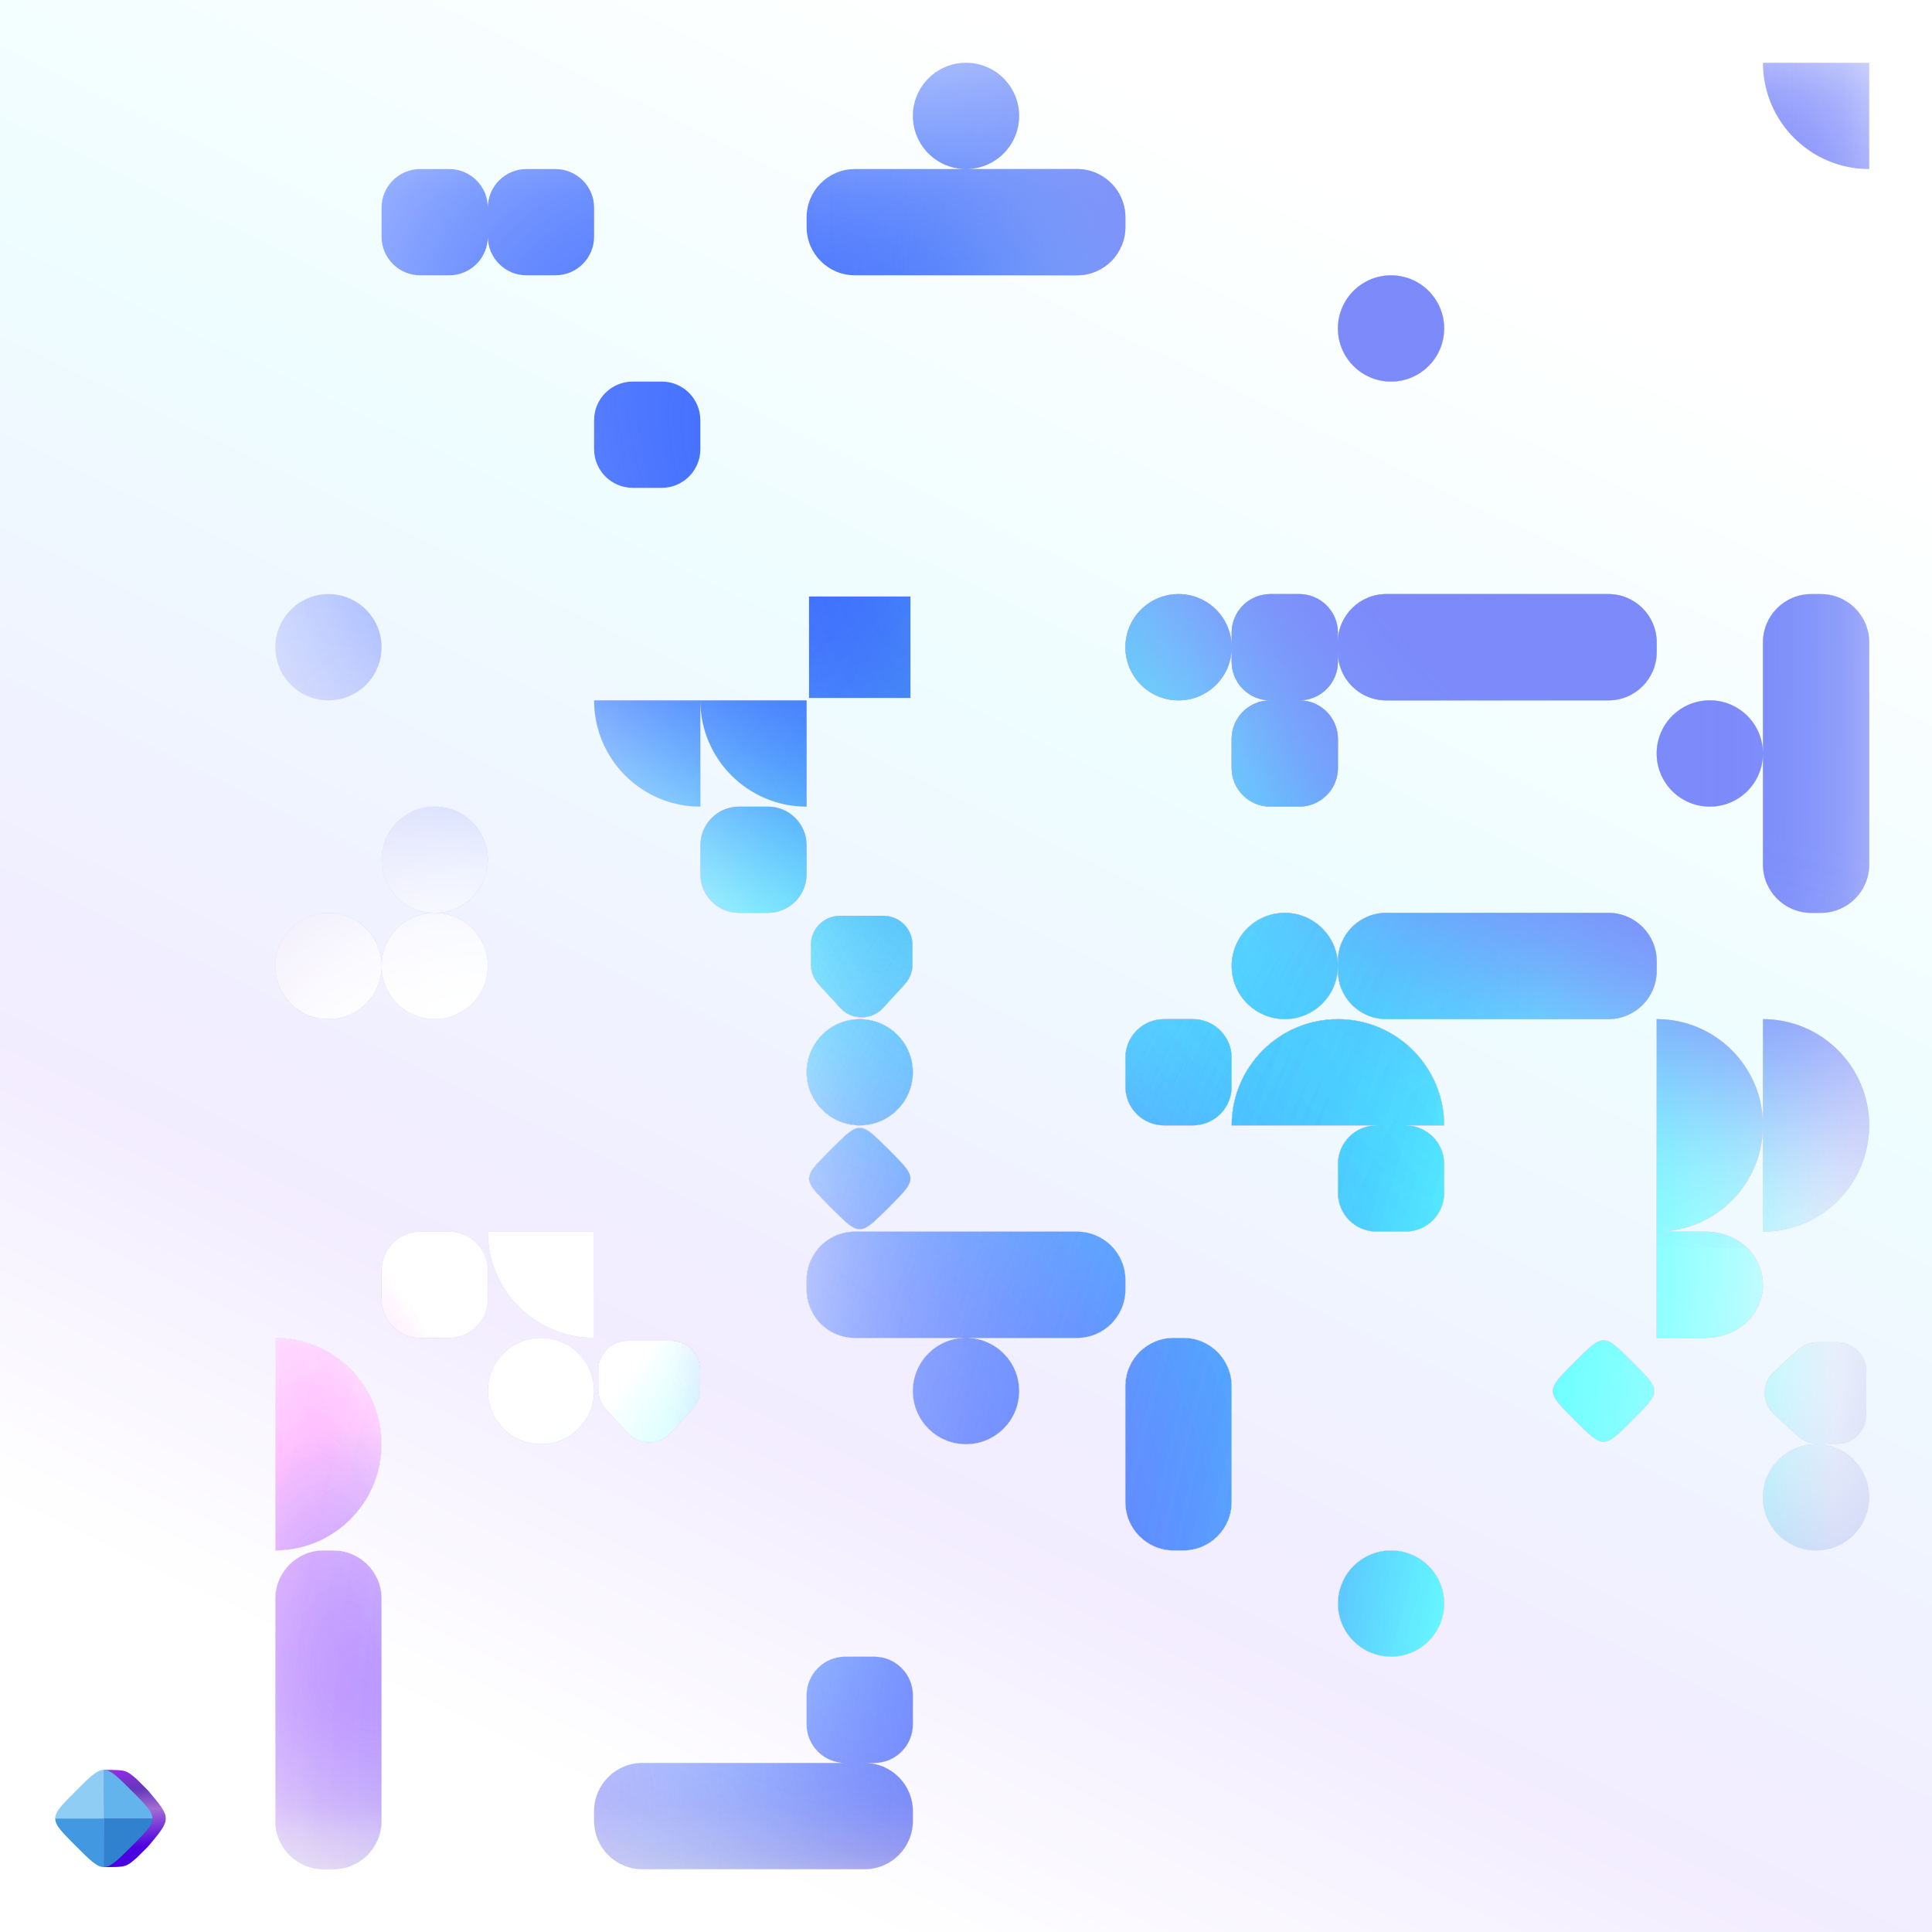
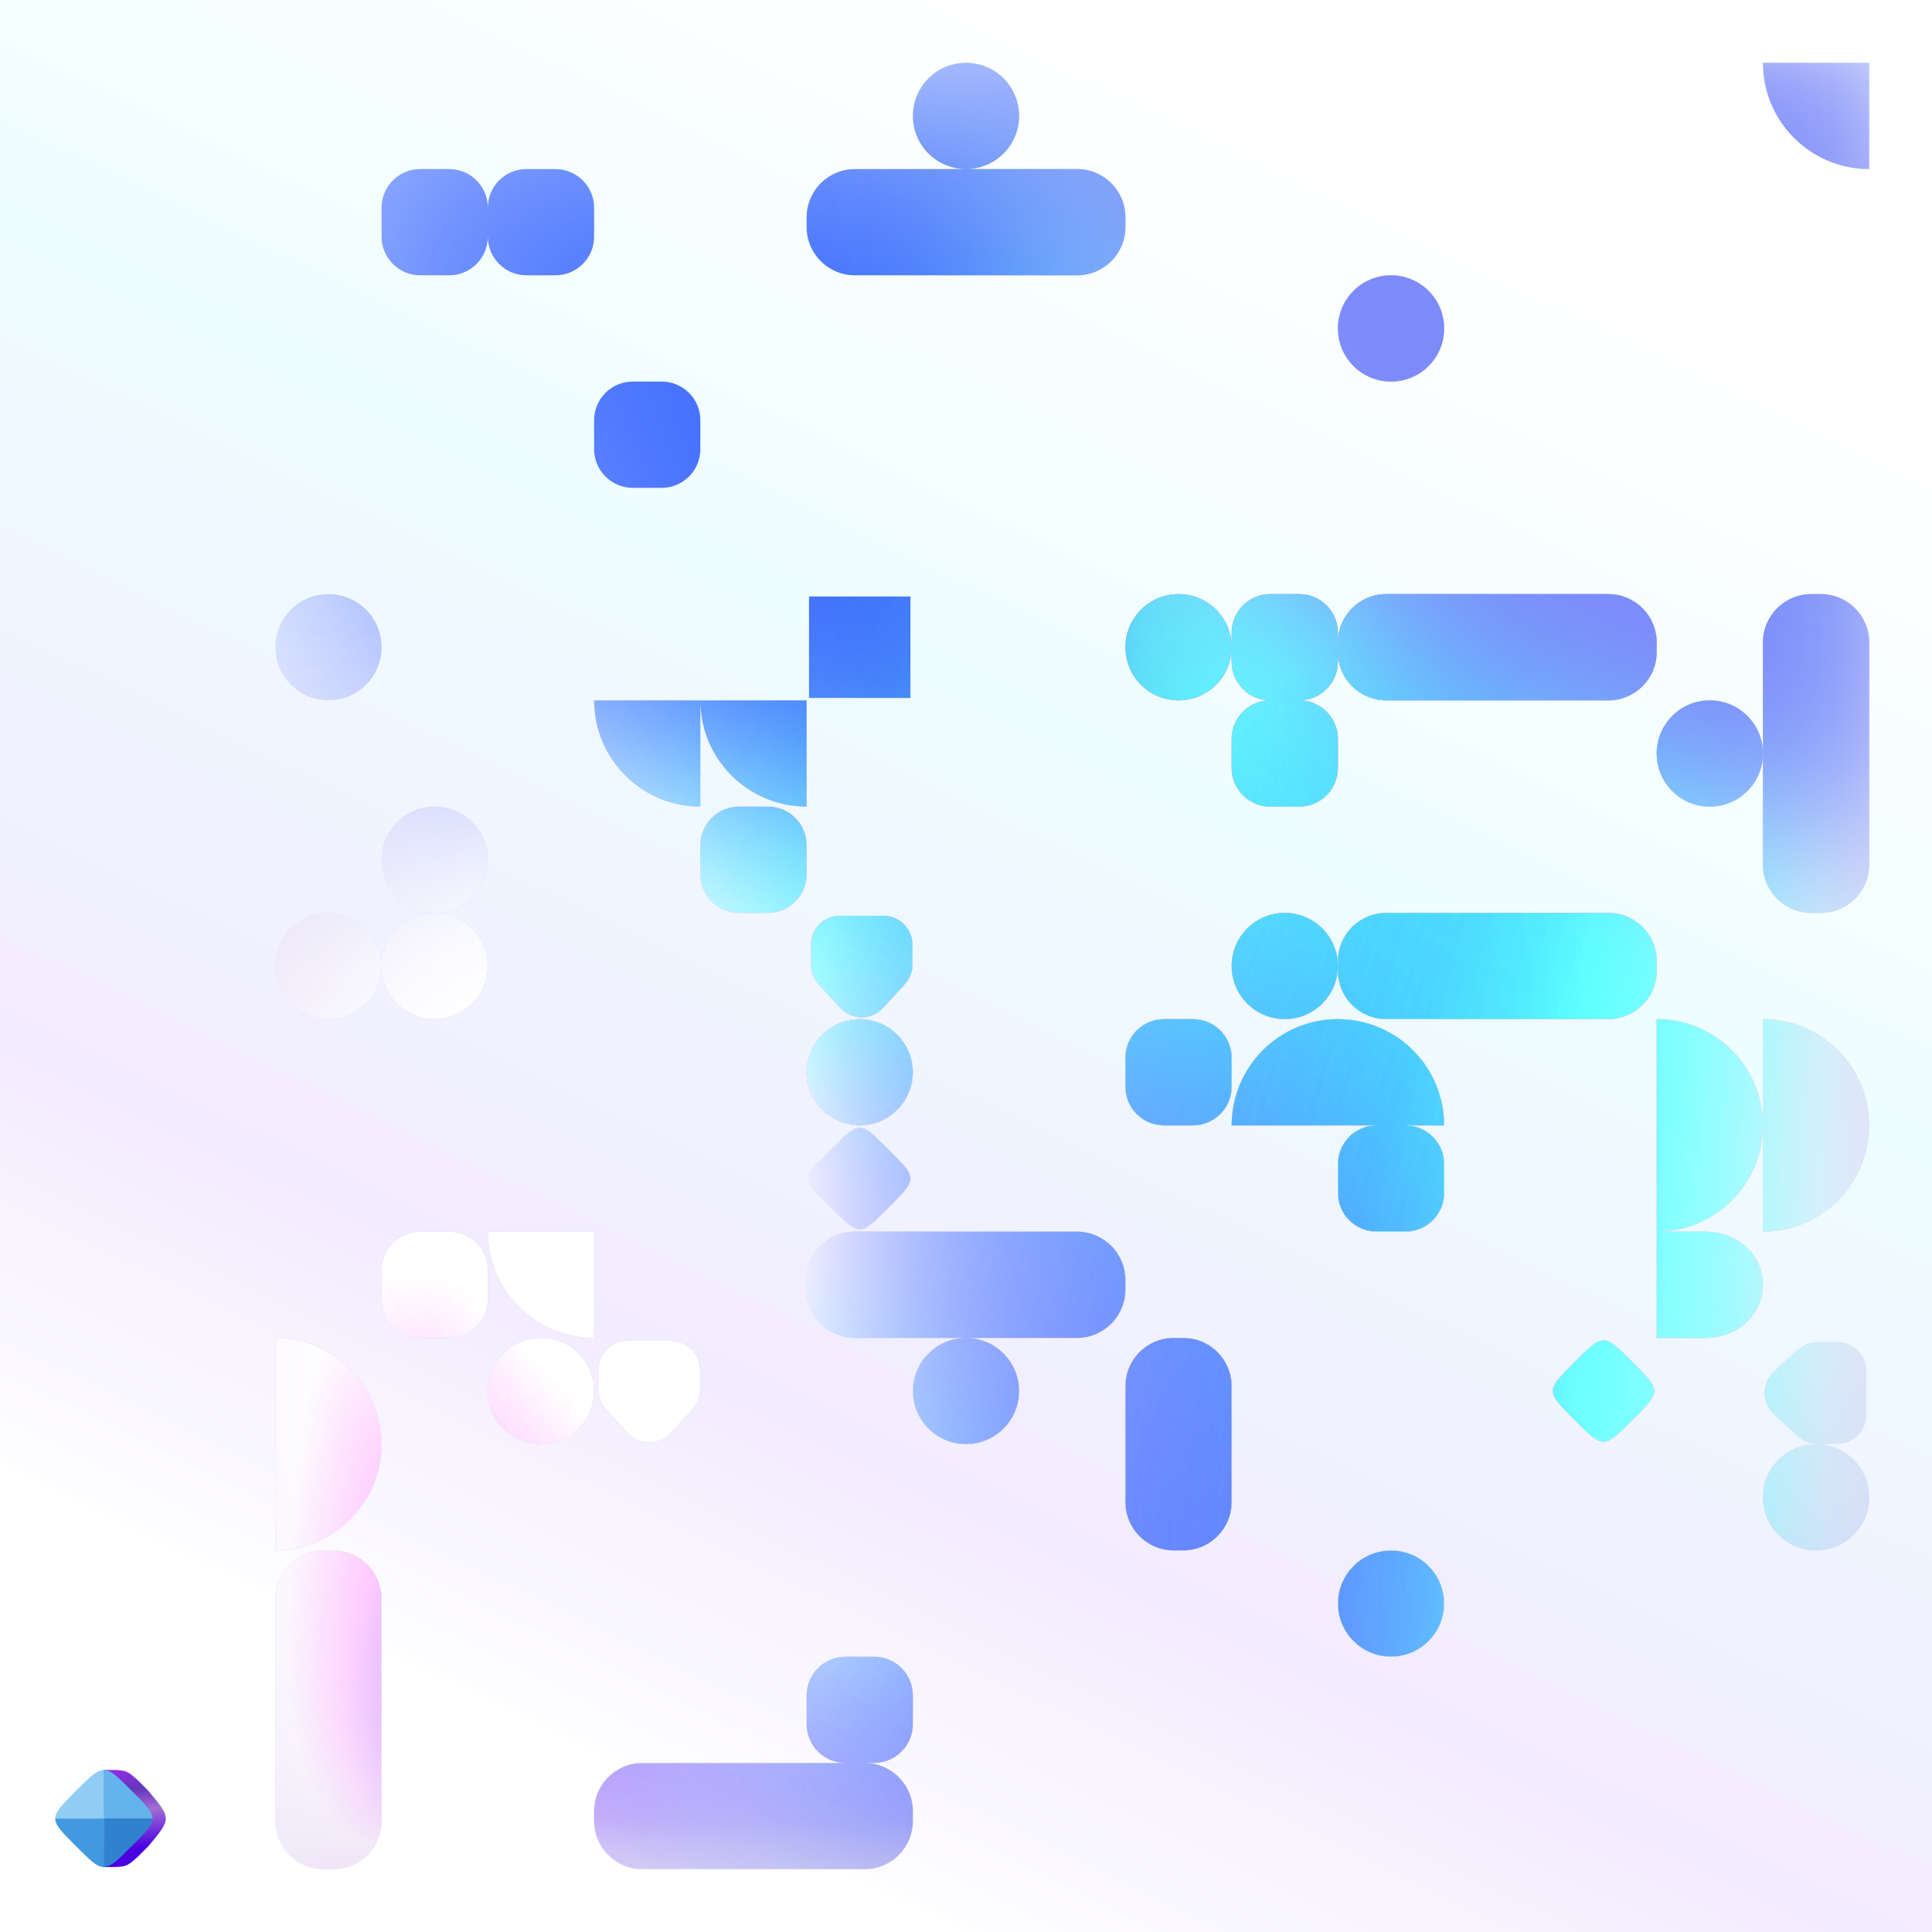
<svg xmlns="http://www.w3.org/2000/svg" id="tck" width="280" height="280" viewBox="0 0 400 400">
  <defs>
    <linearGradient id="tckp" x1="50%" x2="57%" y1="0%" y2="100%">
      <stop offset="0%" stop-color="#8e2de2" />
      <stop offset="20%" stop-color="#6337ba" />
      <stop offset="42%" stop-color="#a36dd3" />
      <stop offset="80%" stop-color="#4a00e0" />
    </linearGradient>
    <linearGradient id="tckw" x1="200" y1="0" x2="7" y2="400" gradientUnits="userSpaceOnUse">
      <stop stop-color="white" />
      <stop offset="0.286" stop-color="#EEFDFF" />
      <stop offset="0.63" stop-color="#F2ECFF" />
      <stop offset="0.828" stop-color="white" />
      <stop offset="1" stop-color="white" />
    </linearGradient>
    <clipPath id="tcksq">
      <path d="M25,25c25-25,25-25,50,0s25,25,0,50s-25,25-50,0s-25-25,0-50Z" />
    </clipPath>
    <filter id="tcksam" x="-23.473" y="103.323" width="334.446" height="477.802" filterUnits="userSpaceOnUse" color-interpolation-filters="sRGB">
      <feBlend mode="normal" in="SourceGraphic" />
      <feGaussianBlur stdDeviation="27" />
    </filter>
    <filter id="tckugk" x="-111.265" y="-235.711" width="494.072" height="654.905" filterUnits="userSpaceOnUse" color-interpolation-filters="sRGB">
      <feBlend mode="normal" in="SourceGraphic" />
      <feGaussianBlur stdDeviation="42" />
    </filter>
    <filter id="tckaom" x="89.556" y="-25.687" width="552.048" height="666.22" filterUnits="userSpaceOnUse" color-interpolation-filters="sRGB">
      <feBlend mode="normal" in="SourceGraphic" />
      <feGaussianBlur stdDeviation="34" />
    </filter>
    <filter id="tckcgb" x="-41.793" y="-36.821" width="623.86" height="646.327" filterUnits="userSpaceOnUse" color-interpolation-filters="sRGB">
      <feBlend mode="normal" in="SourceGraphic" />
      <feGaussianBlur stdDeviation="22" />
    </filter>
    <filter id="tcksum" x="161.478" y="-392.698" width="434.159" height="644.074" filterUnits="userSpaceOnUse" color-interpolation-filters="sRGB">
      <feBlend mode="normal" in="SourceGraphic" />
      <feGaussianBlur stdDeviation="20" />
    </filter>
    <radialGradient id="tckrm" cx="0" cy="0" r="1" gradientUnits="userSpaceOnUse" gradientTransform="translate(526.348 89.6089) rotate(-125.623) scale(441.78 373.984)">
      <stop offset="0.448" stop-color="#7D8AFA" />
      <stop offset="0.573" stop-color="#5698E2" />
      <stop offset="0.87" stop-color="#3c6aff" />
    </radialGradient>
    <linearGradient id="tckcg2" x1="560.27" y1="483.094" x2="474.592" y2="-52.914" gradientUnits="userSpaceOnUse">
      <stop stop-color="#7D8AFA" />
      <stop offset="0.203" stop-color="#8E2DE2" />
      <stop offset="0.438" stop-color="#5698E2" />
      <stop offset="0.505" stop-color="#2A4DC1" />
    </linearGradient>
    <radialGradient id="tckcg" cx="0" cy="0" r="1" gradientUnits="userSpaceOnUse" gradientTransform="translate(105 355) rotate(-24.5) scale(441.549 373.789)">
      <stop offset="0.12" stop-color="#2A4DC1" />
      <stop offset="0.285" stop-color="#935BCA" />
      <stop offset="0.465" stop-color="#5698E2" />
    </radialGradient>
    <radialGradient id="tcksu" cx="-200" cy="170" r="400" gradientUnits="userSpaceOnUse">
      <stop offset="0.8" stop-color="#C4659F" />
      <stop offset="1" stop-color="#7D8AFA" />
    </radialGradient>
    <circle id="tcks0" cx="11" cy="11" r="11" />
    <path id="tcks1" d="M5,5c6-6,6-6,12,0s6,6,0,12s-6,6-12,0s-6-6,0-12Z" />
    <rect id="tcks2" x="0.5" y="0.5" width="21" height="21" />
    <rect id="tcks3" width="22" height="22" rx="8" />
    <path id="tcks4" d="M6.9 0.6C3.58 0.6 0.885 3.28 0.885 6.591L0.885 10.728C0.885 12.22 1.445 13.658 2.454 14.762L6.951 19.678C9.334 22.289 13.467 22.29 15.856 19.678L20.353 14.762C21.363 13.659 21.922 12.22 21.922 10.728L21.922 6.591C21.922 3.282 19.226 0.6 15.9 0.6L6.9 0.6Z" />
    <path id="tcks5" d="M0,0A22,22,0,0,0,22,22V0Z" />
    <path id="tcks6" d="M0 0h10c 7 0 12 5 12 11s-5 11 -12 11H0Z" />
    <rect id="tcks7" width="44" height="22" rx="10" />
    <path id="tcks8" d="M0 0a22 22 0 0 0 44 0z" />
    <rect id="tcks15" width="66" height="22" rx="10" />
    <g data-phantom="true" data-generate="üret/şekilkod" />
    <g data-phantom="true" data-generate="üret/rakamlar" />
    <clipPath id="tckz">
      <use href="#tcks0" x="277" y="57" />
      <use href="#tcks0" x="189" y="13" />
      <use href="#tcks5" x="365" y="13" />
      <use href="#tcks3" x="79" y="35" />
      <use href="#tcks3" x="101" y="35" />
      <use href="#tcks15" x="167" y="35" />
      <use href="#tcks13" transform="translate(79,79)rotate(-90, 11, 11)" />
      <use href="#tcks3" x="123" y="79" />
      <use href="#tcks0" x="57" y="123" />
      <use href="#tcks0" x="79" y="167" />
      <use href="#tcks0" x="79" y="189" />
      <use href="#tcks0" x="57" y="189" />
      <use href="#tcks5" x="123" y="145" />
      <use href="#tcks5" x="145" y="145" />
      <use href="#tcks2" x="167" y="123" />
      <use href="#tcks0" x="233" y="123" />
      <use href="#tcks3" x="255" y="123" />
      <use href="#tcks15" x="277" y="123" />
      <use href="#tcks16" x="189" y="57" />
      <use href="#tcks11" x="189" y="145" />
      <use href="#tcks11" x="211" y="145" />
      <use href="#tcks3" x="255" y="145" />
      <use href="#tcks15" transform="translate(365,123)rotate(90, 11, 11)" />
      <use href="#tcks0" x="343" y="145" />
      <use href="#tcks3" x="145" y="167" />
      <use href="#tcks16" x="101" y="189" />
      <use href="#tcks8" transform="translate(57,299)rotate(-90,11,11)" />
      <use href="#tcks15" transform="translate(57,321)rotate(90,11,11)" />
      <use href="#tcks3" x="79" y="255" />
      <use href="#tcks5" x="101" y="255" />
      <use href="#tcks0" x="101" y="277" />
      <use href="#tcks10" x="79" y="299" />
      <use href="#tcks4" x="123" y="277" />
      <use href="#tcks4" x="167" y="189" />
      <use href="#tcks0" x="167" y="211" />
      <use href="#tcks1" x="167" y="233" />
      <use href="#tcks10" x="189" y="189" />
      <use href="#tcks12" x="189" y="233" />
      <use href="#tcks15" x="167" y="255" />
      <use href="#tcks0" x="189" y="277" />
      <use href="#tcks12" x="189" y="299" />
      <use href="#tcks7" transform="translate(233,277)rotate(90,11,11)" />
      <use href="#tcks13" transform="translate(189,343)rotate(-90,11,11)" />
      <use href="#tcks3" x="167" y="343" />
      <use href="#tcks10" x="211" y="321" />
      <use href="#tcks0" x="277" y="321" />
      <use href="#tcks0" x="255" y="189" />
      <use href="#tcks3" x="233" y="211" />
      <use href="#tcks15" x="277" y="189" />
      <use href="#tcks8" transform="translate(255,233)scale(1,-1)" />
      <use href="#tcks8" transform="translate(343,233)rotate(-90,11,11)" />
      <use href="#tcks8" transform="translate(365,233)rotate(-90,11,11)" />
      <use href="#tcks6" x="343" y="255" />
      <use href="#tcks1" x="321" y="277" />
      <use href="#tcks4" transform="translate(365,277)rotate(90,11,11)" />
      <use href="#tcks0" x="365" y="299" />
      <use href="#tcks10" transform="translate(387,343)scale(-1,1)" />
      <use href="#tcks3" x="277" y="233" />
      <use href="#tcks14" x="255" y="233" />
      <use href="#tcks12" x="277" y="299" />
      <use href="#tcks12" x="277" y="343" />
      <use href="#tcks15" x="123" y="365" />
    </clipPath>
  </defs>
  <rect width="400" height="400" fill="url(#tckw)" />
  <g id="tckaddr" fill="#4299E1">
    <use href="#tck0" x="15" y="256" />
    <use href="#tckx" x="15" y="250" />
    <use href="#tckc" x="15" y="244" />
    <use href="#tckC" x="15" y="238" />
    <use href="#tckc" x="15" y="232" />
    <use href="#tck0" x="15" y="226" />
    <use href="#tcka" x="15" y="220" />
    <use href="#tck9" x="15" y="214" />
    <use href="#tckb" x="15" y="208" />
    <use href="#tck0" x="15" y="202" />
    <use href="#tck2" x="15" y="196" />
    <use href="#tck3" x="15" y="190" />
    <use href="#tck1" x="15" y="184" />
    <use href="#tck7" x="15" y="178" />
    <use href="#tck7" x="15" y="172" />
    <use href="#tck5" x="15" y="166" />
    <use href="#tck4" x="15" y="160" />
    <use href="#tck9" x="15" y="154" />
    <use href="#tckf" x="15" y="148" />
    <use href="#tckc" x="15" y="142" />
    <use href="#tckf" x="15" y="136" />
    <use href="#tck2" x="15" y="130" />
    <use href="#tck6" x="15" y="124" />
    <use href="#tckc" x="15" y="118" />
    <use href="#tck9" x="15" y="112" />
    <use href="#tck4" x="15" y="106" />
    <use href="#tck7" x="15" y="100" />
    <use href="#tcke" x="15" y="94" />
    <use href="#tckd" x="15" y="88" />
    <use href="#tckb" x="15" y="82" />
    <use href="#tck5" x="15" y="76" />
    <use href="#tckb" x="15" y="70" />
    <use href="#tckf" x="15" y="64" />
    <use href="#tckD" x="15" y="58" />
    <use href="#tck9" x="15" y="52" />
    <use href="#tckB" x="15" y="46" />
    <use href="#tck2" x="15" y="40" />
    <use href="#tck3" x="15" y="34" />
    <use href="#tck0" x="15" y="28" />
    <use href="#tckc" x="15" y="22" />
    <use href="#tckC" x="15" y="16" />
    <use href="#tckc" x="15" y="10" />
  </g>
  <g transform="translate(10,365)scale(0.23)">
    <path fill="url(#tckp)" d="M50,6.25C70,6.25,70,6.25,80,15L90,25c21,25,21,25,0,50L80,85C70,93.75,70,93.75,50,93.75Z" />
    <g clip-path="url(#tcksq)">
      <path fill="#90cdf4" d="M0,50h50V0Z" />
      <path fill="#63B3ED" d="M50,0v50h50Z" />
      <path fill="#3182CE" d="M100,50H50v50Z" />
      <path fill="#4299E1" d="M50,100V50H0Z" />
    </g>
  </g>
  <g fill="#8E2DE2">
    <use href="#tckT" x="15" y="269" />
    <use href="#tckK" x="15" y="275" />
    <use href="#tckC" x="15" y="281" />
    <use href="#tckT" x="15" y="288" />
  </g>
  <g clip-path="url(#tckz)">
-     <g transform="rotate(1 200 200)">
+     <g transform="rotate(-5 100 50)">
      <rect x="0" y="0" width="400" height="400" fill="white" />
      <path filter="url(#tcksam)" d="M257.64 313.656C258.601 348.517 141.426 526.8 107.983 527.721C74.539 528.642 31 521 30 486.832C29.041 451.971 31.874 157.571 65.317 156.649C107.983 527.721 256.68 278.795 257.64 313.656Z" fill="#935BCA" />
      <path filter="url(#tckugk)" d="M80.517 -126.302C127.687 -173.472 209.531 -150.698 274.32 -85.909C339.11 -21.119 258.092 283.46 210.922 330.63C163.752 377.8 58.489 14.441 -6.301 -50.348C-71.09 -115.137 33.347 -79.132 80.517 -126.302Z" fill="url(#tckrm)" />
      <ellipse filter="url(#tckaom)" cx="365" cy="307" rx="275" ry="194" transform="rotate(-67 365 307)" fill="url(#tckcg2)" />
      <path filter="url(#tckcgb)" style="mix-blend-mode:color-dodge" d="M207 190C227 -234 457 226 537 130C527 533 371 305 371 305C371 305 315 610 121 559C-58 402 -38 59 207 190Z" fill="url(#tckcg)" />
-       <circle filter="url(#tcksum)" cx="400" cy="35" fill="url(#tcksu)" r="190" />
-       <animateTransform attributeName="transform" dur="5s" repeatCount="indefinite" type="rotate" calcMode="spline" keySplines="0.4 0 0.2 1; 0.4 0 0.2 1" values="1 200 200;6 200 200;1 200 200" />
+       <circle filter="url(#tcksum)" cx="400" cy="20" fill="url(#tcksu)" r="180" />
+       <animateTransform attributeName="transform" dur="10s" repeatCount="indefinite" type="rotate" calcMode="spline" keySplines="0.8 0 0.2 1; 0.8 0 0.2 1" values="-5 100 50;12 50 100;-5 100 50" />
    </g>
  </g>
</svg>
